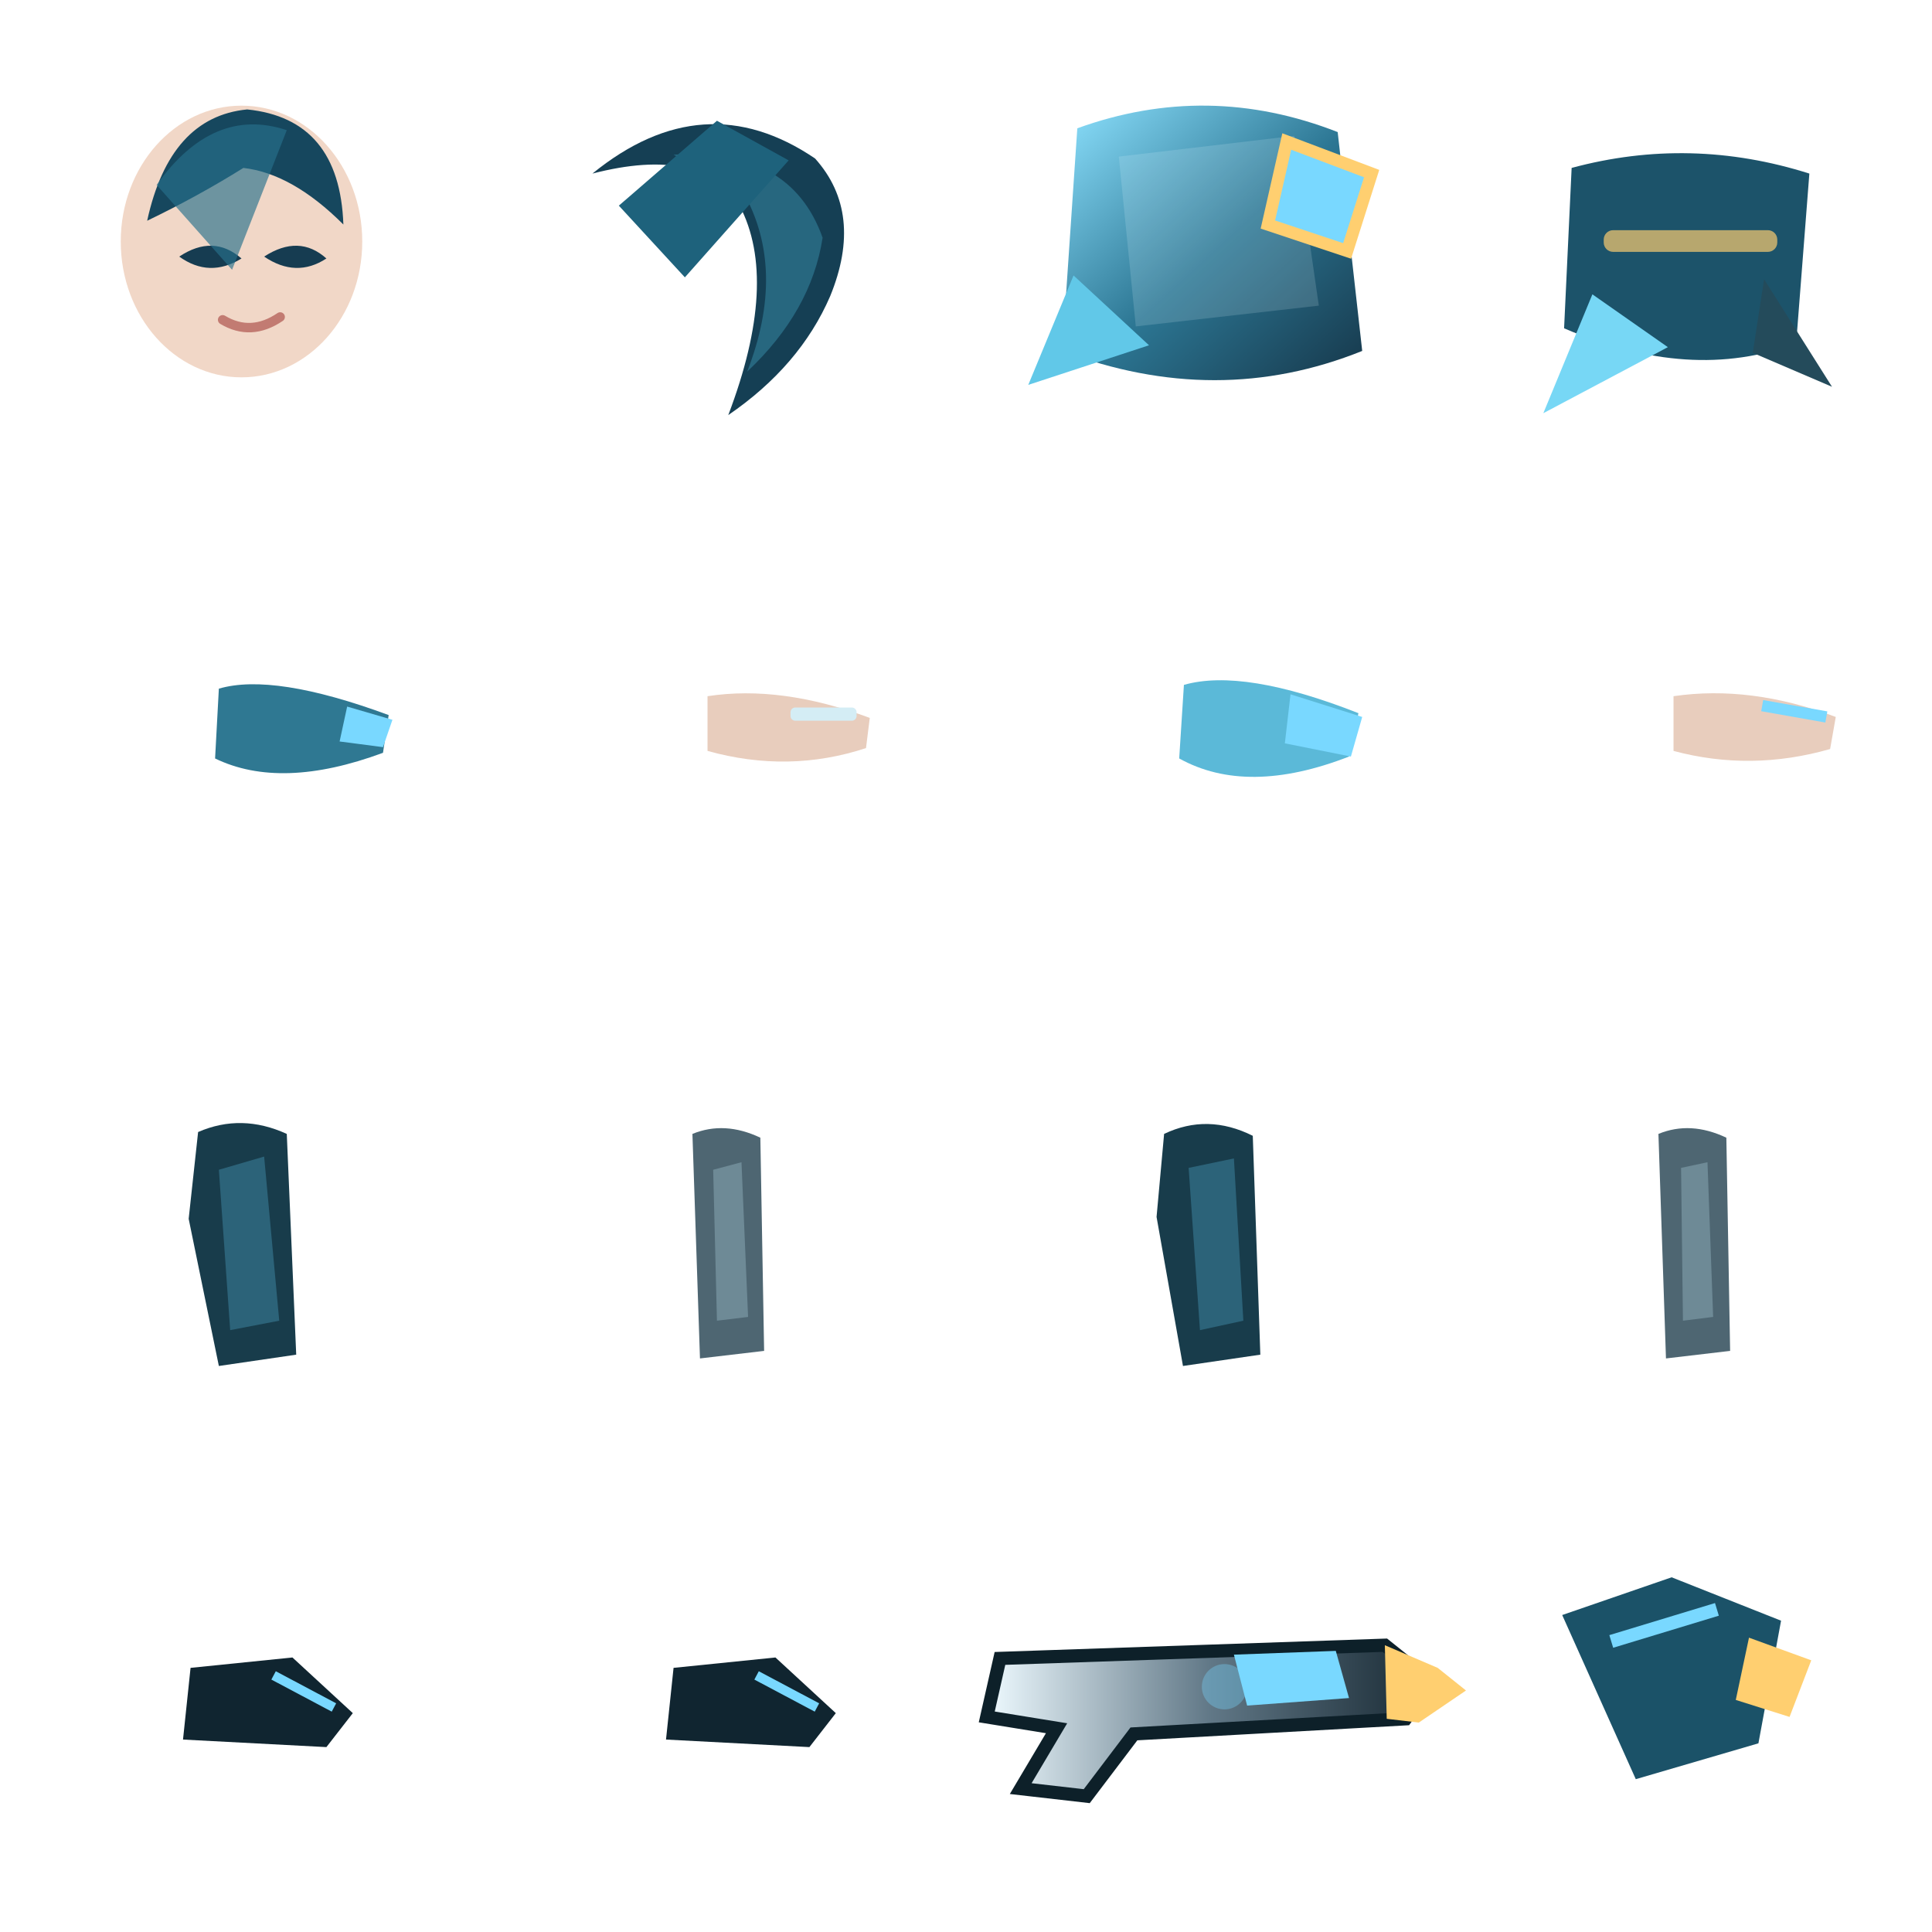
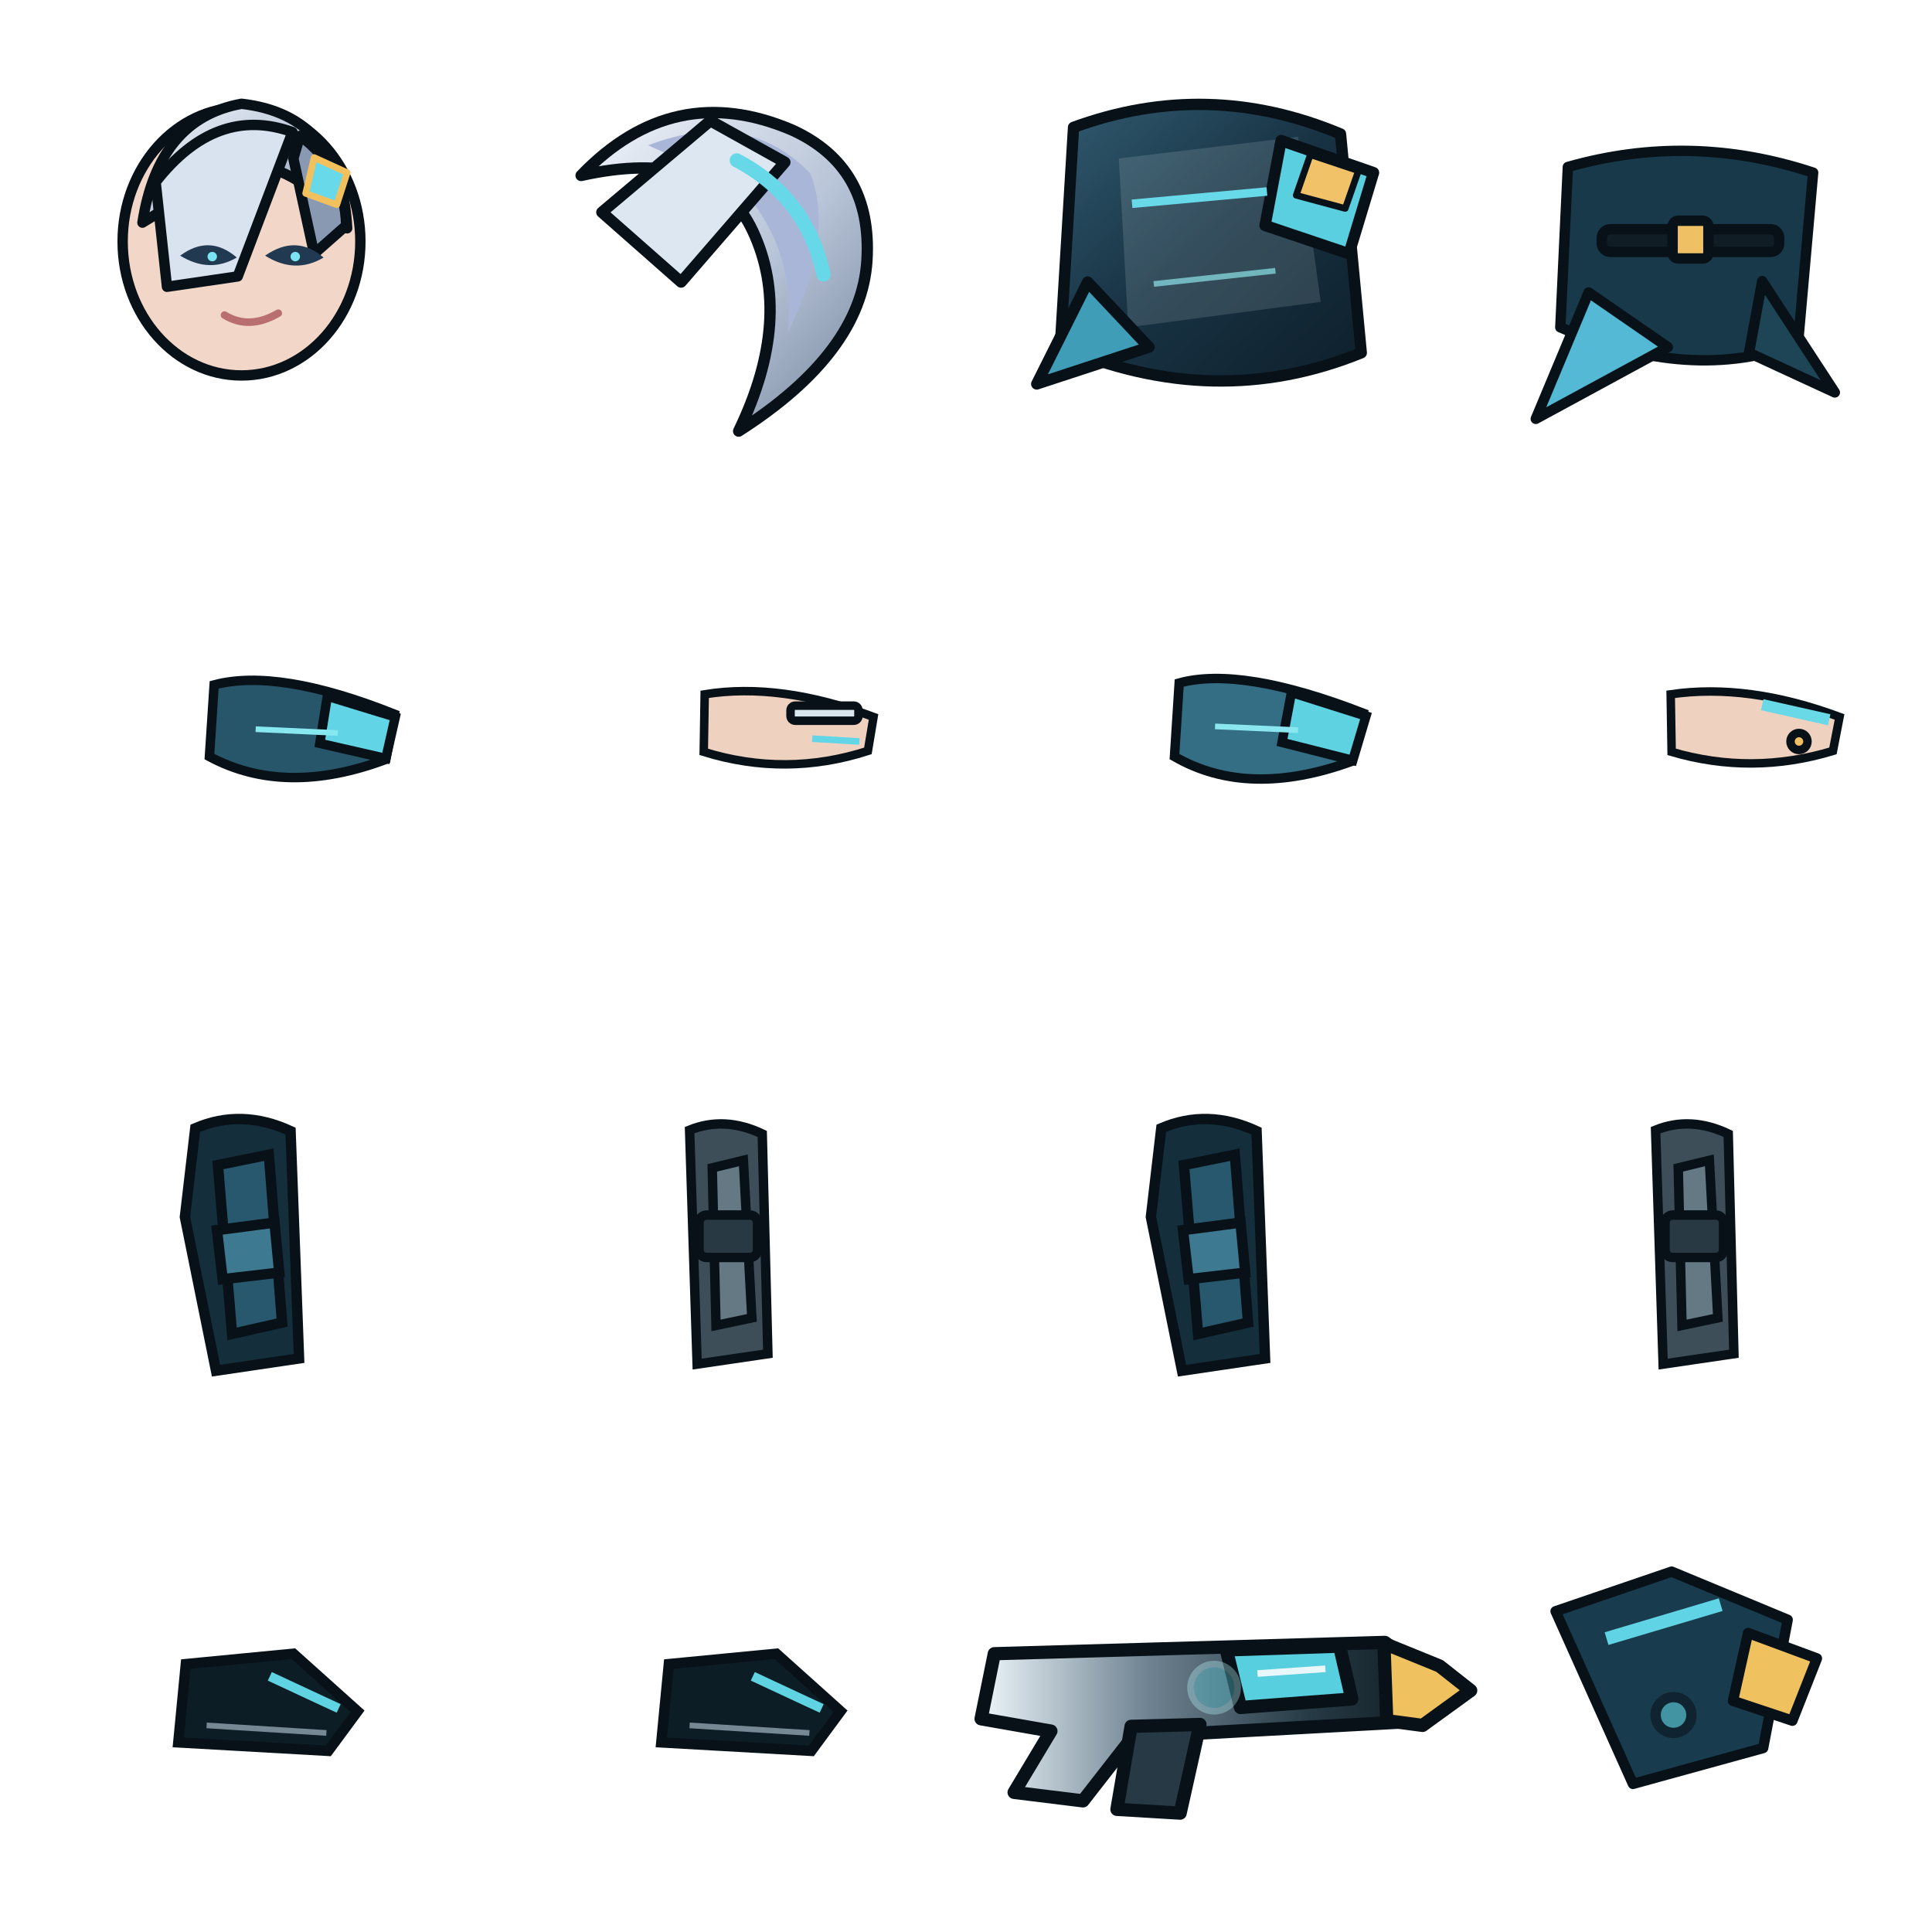
<svg xmlns="http://www.w3.org/2000/svg" width="2048" height="2048" viewBox="0 0 2048 2048">
  <defs>
-     <linearGradient id="a" x1="0" y1="0" x2="1" y2="1">
-       <stop stop-color="#8de2ff" />
-       <stop offset=".52" stop-color="#2c7693" />
-       <stop offset="1" stop-color="#16374a" />
+     <linearGradient id="coat" x1="0" y1="0" x2="1" y2="1">
+       <stop stop-color="#315a70" />
+       <stop offset=".48" stop-color="#183344" />
+       <stop offset="1" stop-color="#0e1f2b" />
    </linearGradient>
-     <linearGradient id="m" x1="0" y1="0" x2="1" y2="0">
-       <stop stop-color="#eefaff" />
-       <stop offset=".5" stop-color="#617887" />
-       <stop offset="1" stop-color="#172832" />
+     <linearGradient id="hair" x1="0" y1="0" x2="1" y2="1">
+       <stop stop-color="#f1f5fb" />
+       <stop offset=".55" stop-color="#b9c5d8" />
+       <stop offset="1" stop-color="#77879f" />
+     </linearGradient>
+     <linearGradient id="gun" x1="0" y1="0" x2="1" y2="0">
+       <stop stop-color="#edf6fa" />
+       <stop offset=".36" stop-color="#708493" />
+       <stop offset=".72" stop-color="#263a45" />
+       <stop offset="1" stop-color="#101a20" />
    </linearGradient>
  </defs>
-   <g transform="translate(256 256)">
-     <ellipse rx="128" ry="144" fill="#f1d7c7" />
-     <path d="M-100-22 Q-76-132 6-140 Q104-130 108-18 Q54-72 2-78 Q-46-48-100-22" fill="#16475e" />
-     <path d="M-66 16 Q-30-8 0 18 Q-34 39-66 16M24 16 Q61-8 90 18 Q58 39 24 16" fill="#163c51" />
-     <path d="M-20 83 Q10 101 41 80" fill="none" stroke="#c27b72" stroke-width="10" stroke-linecap="round" />
-     <path d="M-90-60 Q-30-144 48-118 L-10 30Z" fill="#26708c" opacity=".65" />
+   <g transform="translate(256 256)" stroke="#071117" stroke-width="11" stroke-linejoin="round">
+     <ellipse rx="126" ry="142" fill="#f2d7c8" />
+     <path d="M-105-20 Q-88-130 0-146 Q106-134 112-14 Q70-72 14-82 Q-49-55-105-20Z" fill="url(#hair)" />
+     <path d="M-91-63 Q-27-145 54-116 L-4 37 L-79 48Z" fill="#d9e2ef" />
+     <path d="M62-112 Q109-78 111-17 L77 13 L55-88Z" fill="#8999b2" />
+     <path d="M-65 15 Q-34-8-5 17 Q-34 34-65 15 M25 15 Q58-8 87 17 Q57 35 25 15" fill="#213a52" stroke="none" />
+     <circle cx="-31" cy="16" r="5" fill="#7be4f0" stroke="none" />
+     <circle cx="57" cy="16" r="5" fill="#7be4f0" stroke="none" />
+     <path d="M-18 78 Q8 94 39 76" stroke="#b96f70" stroke-width="8" fill="none" stroke-linecap="round" />
+     <path d="M77-89 L112-73 L101-39 L68-51Z" fill="#68d9e8" stroke="#f2c15e" stroke-width="7" />
  </g>
-   <g transform="translate(768 256)">
-     <path d="M-140-72 Q-22-168 96-88 Q148-30 112 58 Q80 132 4 184 Q58 42 16-38 Q-24-102-140-72Z" fill="#153f54" />
-     <path d="M-54-92 Q70-100 104-4 Q92 74 24 138 Q66 30 20-52Z" fill="#3b96b4" opacity=".45" />
-     <path d="M-112-38 L-8-128 L68-86 L-42 38Z" fill="#1e627c" />
+   <g transform="translate(768 256)" stroke="#071117" stroke-width="12" stroke-linejoin="round">
+     <path d="M-152-70 Q-54-172 72-118 Q157-79 151 20 Q145 118 15 201 Q73 81 30-11 Q-12-101-152-70Z" fill="url(#hair)" />
+     <path d="M-81-102 Q24-142 91-72 Q117-5 67 97 Q76 6 16-58Z" fill="#a9b6d8" stroke="none" />
+     <path d="M-130-31 L-15-128 L64-84 L-46 43Z" fill="#dce7f2" />
+     <path d="M13-86 Q87-47 105 35" stroke="#66d8e8" stroke-width="15" fill="none" stroke-linecap="round" />
  </g>
-   <g transform="translate(1280 256)">
-     <path d="M-138-120 Q0-170 138-116 L164 116 Q10 178-154 116Z" fill="url(#a)" />
-     <path d="M-94-90 L92-112 L118 68 L-76 90Z" fill="#e8f7ff" opacity=".16" />
-     <path d="M84-106 L174-72 L148 10 L64-18Z" fill="#79d8ff" stroke="#ffcf70" stroke-width="13" />
-     <path d="M-142 36 L-190 152 L-62 110Z" fill="#61c8e8" />
+   <g transform="translate(1280 256)" stroke="#071117" stroke-width="12" stroke-linejoin="round">
+     <path d="M-142-121 Q0-173 141-114 L163 118 Q8 181-156 111Z" fill="url(#coat)" />
+     <path d="M-94-88 L96-111 L120 64 L-84 91Z" fill="#e8f5fa" opacity=".14" stroke="none" />
+     <path d="M-127 43 L-181 151 L-62 112Z" fill="#3f9db8" />
+     <path d="M78-107 L176-73 L150 13 L61-17Z" fill="#59cfe0" />
+     <path d="M109-92 L160-75 L146-35 L94-49Z" fill="#f1c267" stroke-width="7" />
+     <path d="M-80-40 L63-53" stroke="#68d9e8" stroke-width="9" fill="none" />
+     <path d="M-57 45 L72 31" stroke="#93eff5" stroke-width="6" fill="none" opacity=".65" />
  </g>
-   <g transform="translate(1792 256)">
-     <path d="M-126-78 Q0-112 126-72 L112 108 Q0 150-134 92Z" fill="#1c536a" />
-     <path d="M-104 56 L-156 182 L-24 112Z" fill="#77d7f5" />
-     <path d="M78 40 L150 154 L66 118Z" fill="#244b5b" />
-     <rect x="-92" y="-12" width="184" height="23" rx="10" fill="#ffcf70" opacity=".68" />
+   <g transform="translate(1792 256)" stroke="#071117" stroke-width="11" stroke-linejoin="round">
+     <path d="M-130-79 Q0-116 130-73 L114 108 Q0 151-138 91Z" fill="#17394a" />
+     <path d="M-108 54 L-164 188 L-24 112Z" fill="#53b9d4" />
+     <path d="M76 42 L153 160 L62 118Z" fill="#1d4556" />
+     <rect x="-94" y="-13" width="188" height="24" rx="9" fill="#101d25" />
+     <rect x="-19" y="-22" width="38" height="40" rx="6" fill="#f0c164" />
  </g>
-   <g transform="translate(256 768)">
-     <path d="M-24-38 Q34-55 156-10 L150 30 Q42 70-28 36Z" fill="#2f7892" />
-     <path d="M112-19 L160-5 L150 24 L104 18Z" fill="#79d8ff" />
+   <g transform="translate(256 768)" stroke="#071117" stroke-width="10">
+     <path d="M-29-42 Q39-60 162-11 L153 37 Q46 77-34 34Z" fill="#27556a" />
+     <path d="M91-30 L163-8 L153 36 L83 20Z" fill="#61d5e5" />
+     <path d="M15 5 L102 9" stroke="#88e8ef" stroke-width="6" />
  </g>
-   <g transform="translate(768 768)">
-     <path d="M-18-30 Q60-42 154-7 L150 25 Q68 52-18 28Z" fill="#e8cdbd" />
-     <rect x="70" y="-18" width="70" height="14" rx="5" fill="#d4edf5" />
+   <g transform="translate(768 768)" stroke="#071117" stroke-width="9">
+     <path d="M-21-32 Q59-45 158-8 L152 28 Q65 56-22 29Z" fill="#efd1c0" />
+     <rect x="70" y="-20" width="72" height="16" rx="5" fill="#d9e8ef" />
+     <path d="M93 15 L143 18" stroke="#62d6e6" stroke-width="7" />
  </g>
-   <g transform="translate(1280 768)">
-     <path d="M-25-42 Q38-60 160-12 L150 34 Q42 76-30 36Z" fill="#5bb9d8" />
-     <path d="M88-32 L164-8 L152 34 L82 20Z" fill="#79d8ff" />
+   <g transform="translate(1280 768)" stroke="#071117" stroke-width="10">
+     <path d="M-30-44 Q36-62 165-12 L153 39 Q43 79-35 34Z" fill="#346e84" />
+     <path d="M89-34 L168-9 L154 38 L79 19Z" fill="#5fd2e2" />
+     <path d="M8 2 L96 6" stroke="#8be7ef" stroke-width="6" />
  </g>
-   <g transform="translate(1792 768)">
-     <path d="M-18-30 Q64-42 154-8 L148 26 Q64 50-18 28Z" fill="#e8cdbd" />
-     <path d="M76-20 L144-8" stroke="#79d8ff" stroke-width="12" />
+   <g transform="translate(1792 768)" stroke="#071117" stroke-width="9">
+     <path d="M-21-32 Q61-44 158-8 L151 28 Q65 54-20 29Z" fill="#efd1c0" />
+     <path d="M76-21 L147-5" stroke="#69d8e7" stroke-width="12" />
+     <circle cx="115" cy="18" r="9" fill="#f0c164" />
  </g>
-   <g transform="translate(256 1280)">
-     <path d="M-46-80 Q0-100 48-78 L58 156 L-24 168 L-56 12Z" fill="#183c4b" />
-     <path d="M-24-40 L24-54 L40 120 L-12 130Z" fill="#2c6379" />
+   <g transform="translate(256 1280)" stroke="#071117" stroke-width="11">
+     <path d="M-49-84 Q0-105 52-81 L61 160 L-27 173 L-60 10Z" fill="#142e3c" />
+     <path d="M-25-45 L29-56 L43 122 L-10 134Z" fill="#28586d" />
+     <path d="M-26 24 L35 16 L40 69 L-20 76Z" fill="#3d7990" />
  </g>
-   <g transform="translate(768 1280)">
-     <path d="M-34-78 Q0-92 38-74 L42 152 L-26 160Z" fill="#4e6672" />
-     <path d="M-12-40 L18-48 L25 116 L-8 120Z" fill="#6e8a96" />
+   <g transform="translate(768 1280)" stroke="#071117" stroke-width="10">
+     <path d="M-37-82 Q0-97 40-78 L46 155 L-29 166Z" fill="#3d4e59" />
+     <path d="M-13-42 L20-50 L29 117 L-9 125Z" fill="#657985" />
+     <rect x="-27" y="8" width="62" height="45" rx="8" fill="#283944" />
  </g>
-   <g transform="translate(1280 1280)">
-     <path d="M-46-78 Q0-100 48-76 L56 156 L-26 168 L-54 10Z" fill="#183c4b" />
-     <path d="M-20-42 L28-52 L38 120 L-8 130Z" fill="#2c6379" />
+   <g transform="translate(1280 1280)" stroke="#071117" stroke-width="11">
+     <path d="M-49-84 Q0-105 52-81 L61 160 L-27 173 L-60 10Z" fill="#142e3c" />
+     <path d="M-25-45 L29-56 L43 122 L-10 134Z" fill="#28586d" />
+     <path d="M-26 24 L35 16 L40 69 L-20 76Z" fill="#3d7990" />
  </g>
-   <g transform="translate(1792 1280)">
-     <path d="M-34-78 Q0-92 38-74 L42 152 L-26 160Z" fill="#4e6672" />
-     <path d="M-10-42 L18-48 L24 116 L-8 120Z" fill="#6e8a96" />
+   <g transform="translate(1792 1280)" stroke="#071117" stroke-width="10">
+     <path d="M-37-82 Q0-97 40-78 L46 155 L-29 166Z" fill="#3d4e59" />
+     <path d="M-13-42 L20-50 L29 117 L-9 125Z" fill="#657985" />
+     <rect x="-27" y="8" width="62" height="45" rx="8" fill="#283944" />
  </g>
-   <g transform="translate(256 1792)">
-     <path d="M-54-24 L54-35 L118 24 L90 60 L-62 52Z" fill="#102530" />
-     <path d="M34-16 L98 18" stroke="#79d8ff" stroke-width="10" />
+   <g transform="translate(256 1792)" stroke="#071117" stroke-width="11">
+     <path d="M-59-28 L55-39 L123 22 L92 64 L-67 55Z" fill="#0d1d26" />
+     <path d="M30-15 L103 19" stroke="#60d3e3" stroke-width="10" />
+     <path d="M-37 37 L90 45" stroke="#758894" stroke-width="6" />
  </g>
-   <g transform="translate(768 1792)">
-     <path d="M-54-24 L54-35 L118 24 L90 60 L-62 52Z" fill="#102530" />
-     <path d="M34-16 L98 18" stroke="#79d8ff" stroke-width="10" />
+   <g transform="translate(768 1792)" stroke="#071117" stroke-width="11">
+     <path d="M-59-28 L55-39 L123 22 L92 64 L-67 55Z" fill="#0d1d26" />
+     <path d="M30-15 L103 19" stroke="#60d3e3" stroke-width="10" />
+     <path d="M-37 37 L90 45" stroke="#758894" stroke-width="6" />
  </g>
-   <g transform="translate(1280 1792)">
-     <path d="M-220-34 L188-48 L238-8 L210 30 L-78 46 L-128 112 L-198 104 L-160 40 L-234 28Z" fill="url(#m)" stroke="#0d2029" stroke-width="14" />
-     <path d="M28-38 L136-42 L150 8 L42 16Z" fill="#79d8ff" />
-     <path d="M188-48 L244-24 L274 0 L224 34 L190 30Z" fill="#ffcf70" />
-     <circle cx="18" cy="-4" r="24" fill="#79d8ff" opacity=".35" />
+   <g transform="translate(1280 1792)" stroke="#071117" stroke-width="14" stroke-linejoin="round">
+     <path d="M-226-39 L188-51 L243-11 L214 33 L-79 49 L-132 117 L-205 108 L-166 43 L-240 30Z" fill="url(#gun)" />
+     <path d="M20-43 L140-47 L153 9 L35 18Z" fill="#58cfdf" />
+     <path d="M187-50 L246-26 L279 0 L228 37 L190 32Z" fill="#efc15f" />
+     <path d="M-81 38 L-8 36 L-29 130 L-96 126Z" fill="#273944" />
+     <circle cx="7" cy="-3" r="25" fill="#65dce9" opacity=".35" stroke="#baf7fb" stroke-width="7" />
+     <path d="M53-18 L125-23" stroke="#e9f6fa" stroke-width="7" />
  </g>
-   <g transform="translate(1792 1792)">
-     <path d="M-136-80 L-20-120 L96-74 L72 56 L-58 94Z" fill="#1b5268" />
-     <path d="M-84-52 L28-86" stroke="#79d8ff" stroke-width="14" />
-     <path d="M62-56 L128-32 L105 28 L48 10Z" fill="#ffcf70" />
+   <g transform="translate(1792 1792)" stroke="#071117" stroke-width="11" stroke-linejoin="round">
+     <path d="M-143-84 L-20-126 L103-75 L77 61 L-61 99Z" fill="#183c4d" />
+     <path d="M-89-55 L32-91" stroke="#60d4e4" stroke-width="14" />
+     <path d="M61-61 L134-34 L108 32 L45 11Z" fill="#efc15f" />
+     <circle cx="-18" cy="26" r="19" fill="#65dce9" opacity=".55" />
  </g>
</svg>
